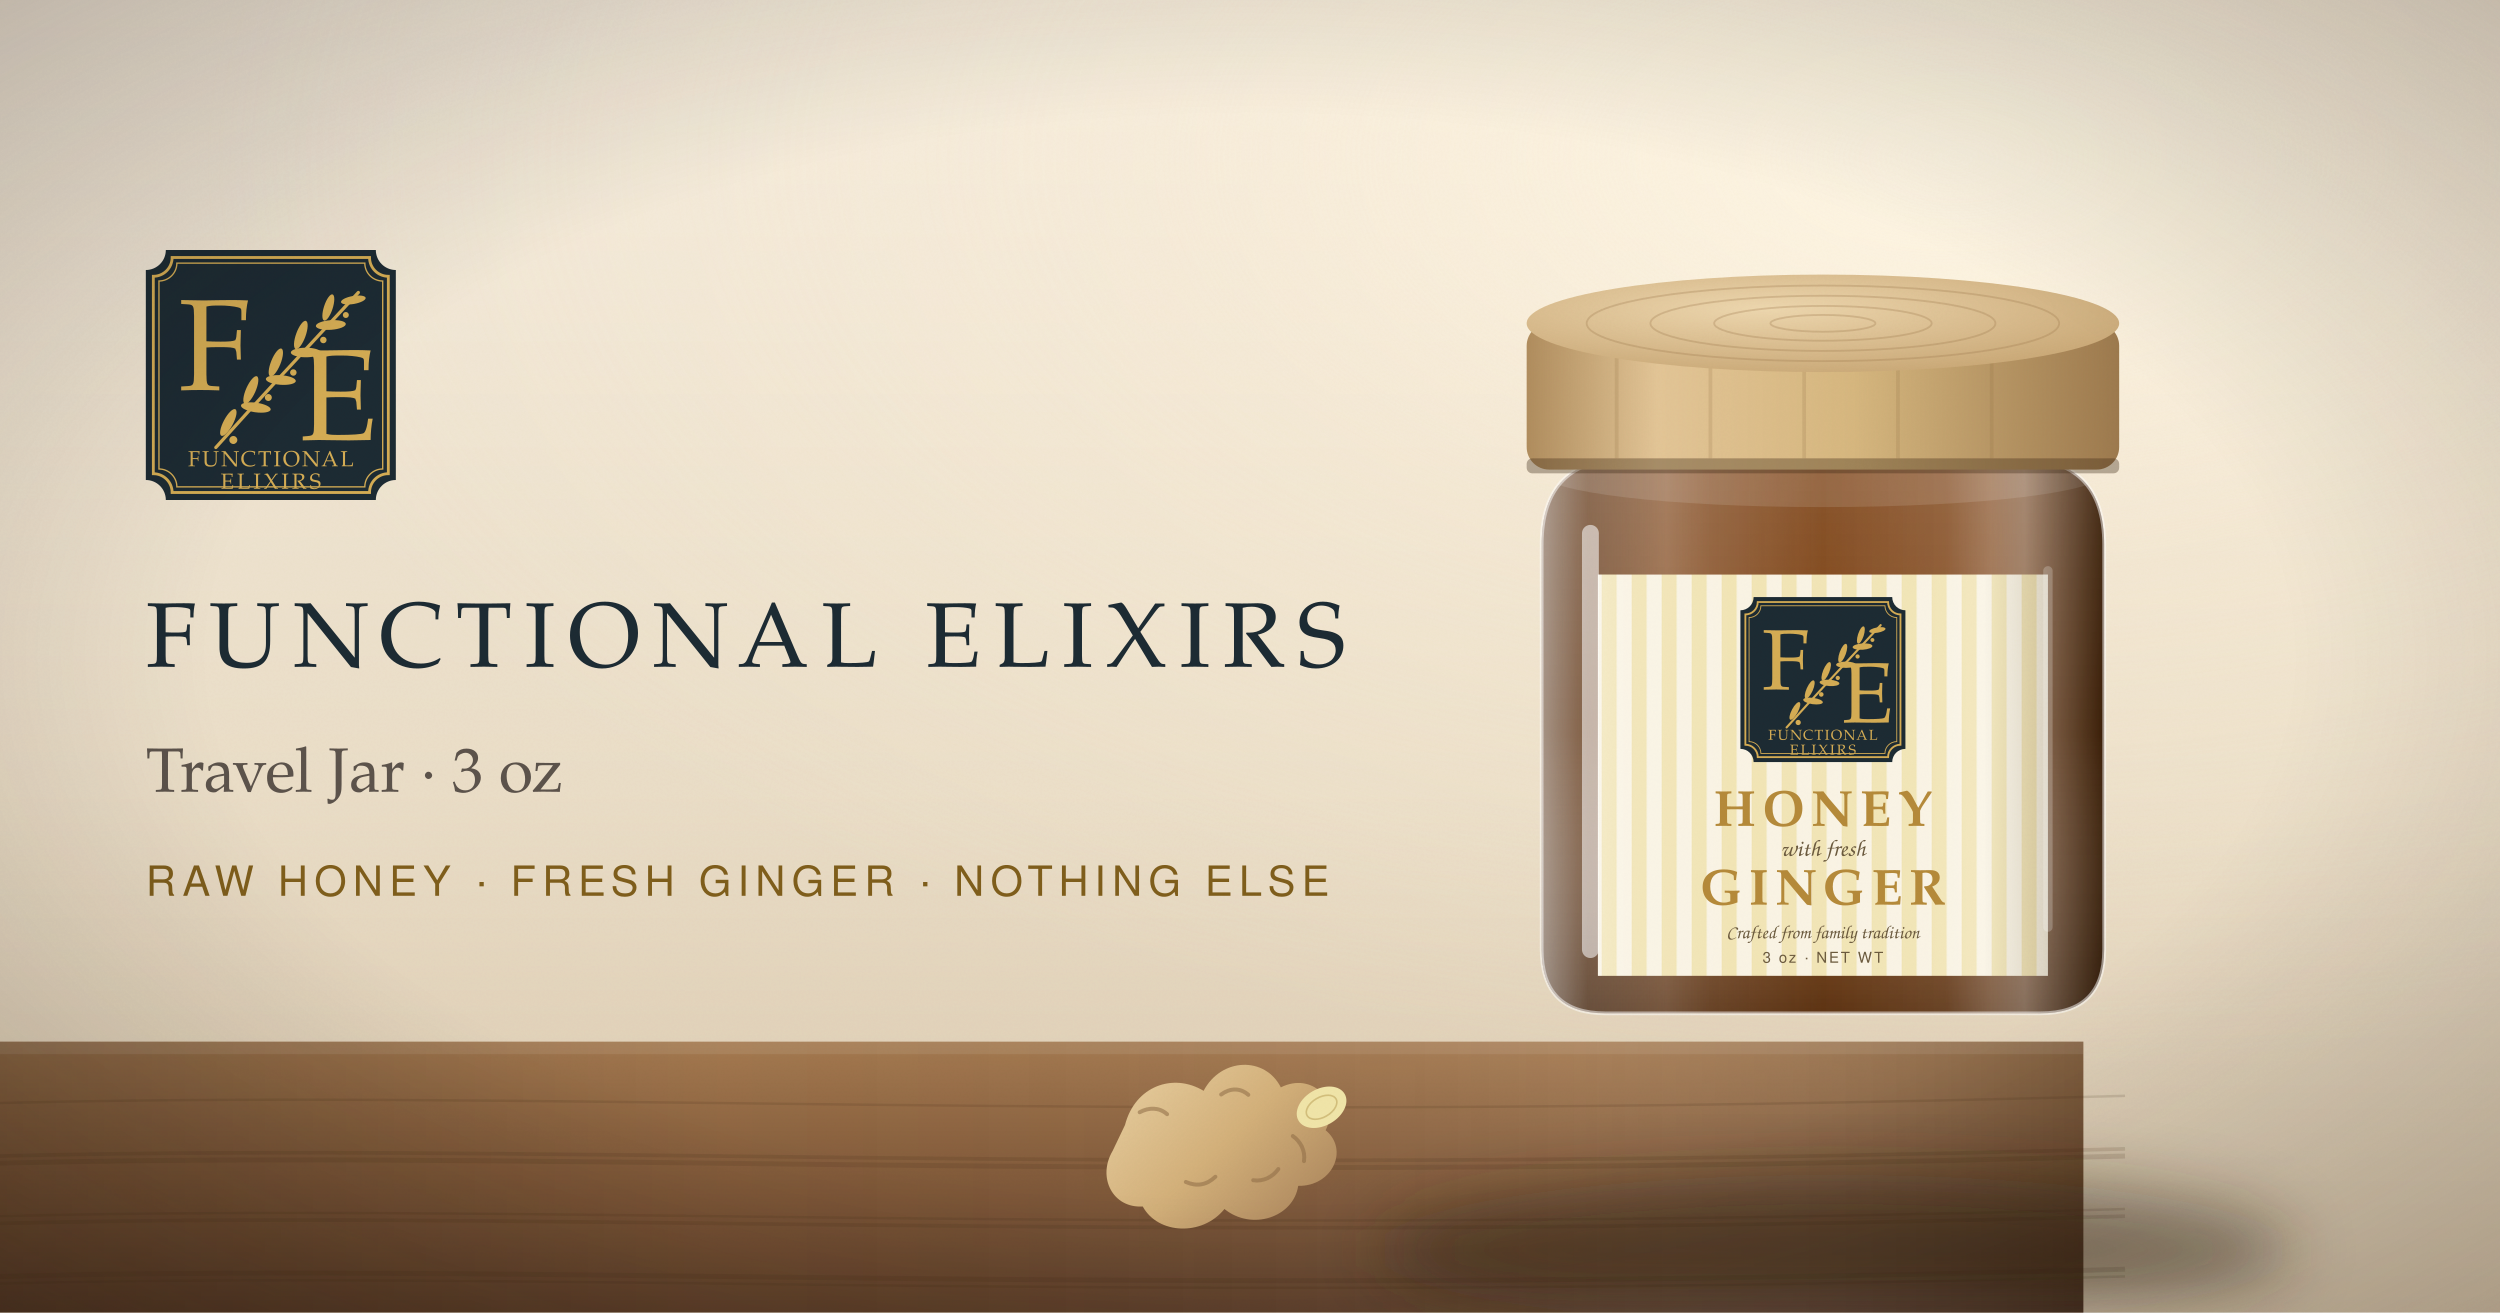
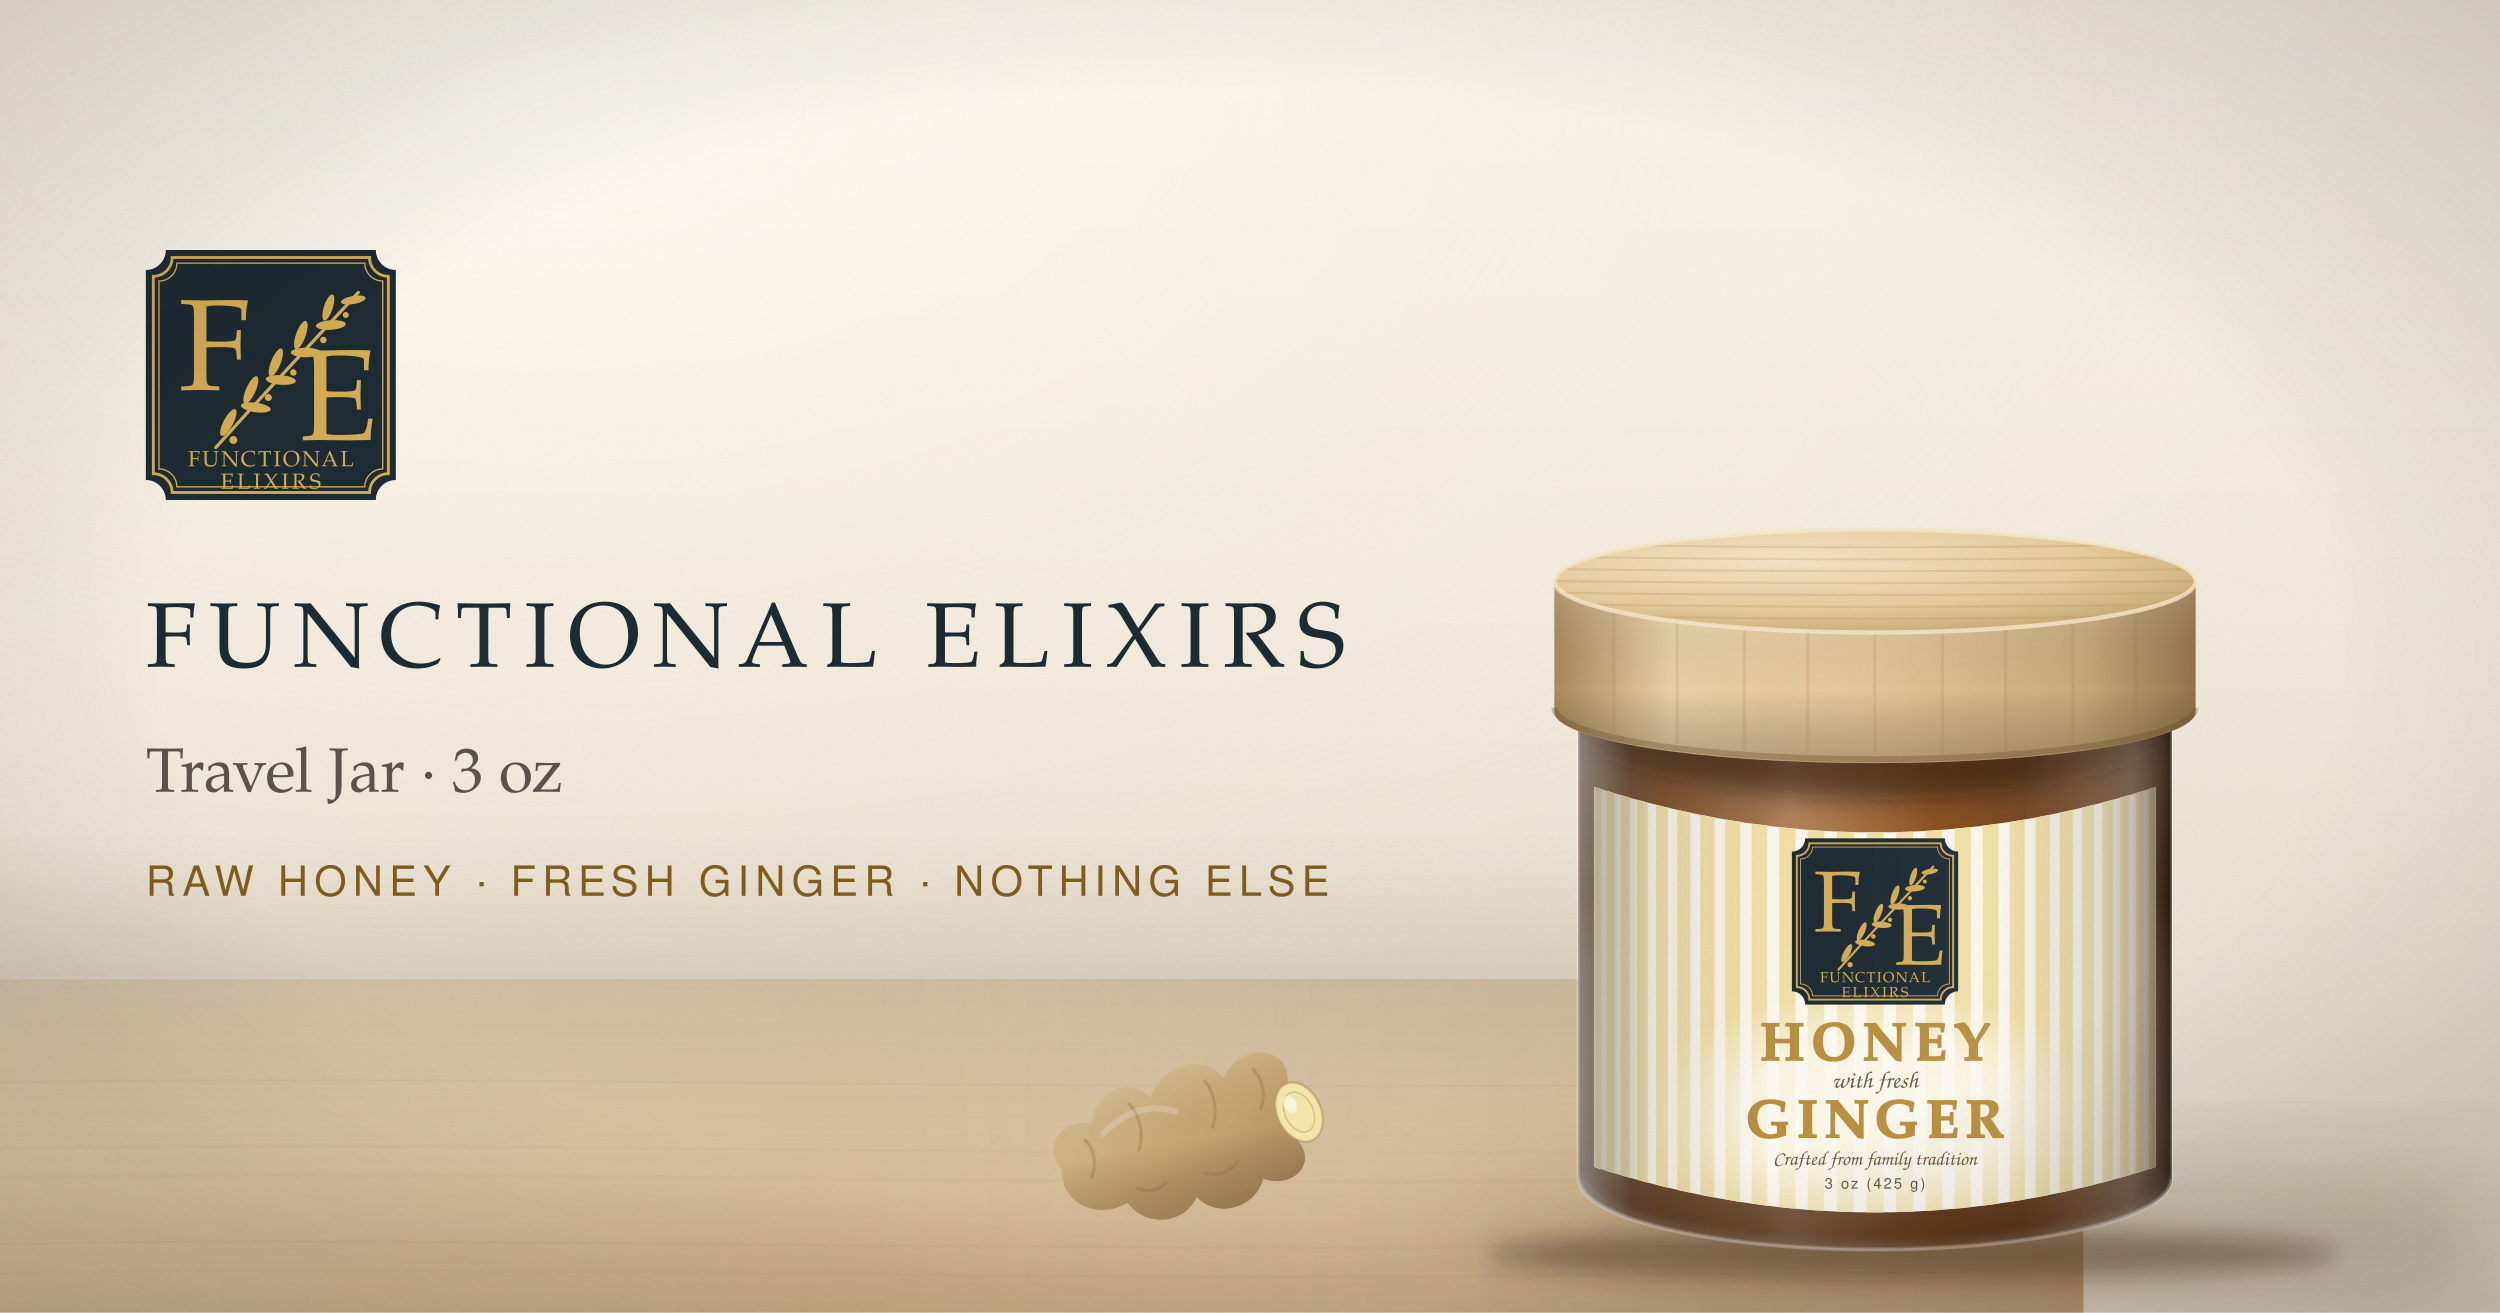
<svg xmlns="http://www.w3.org/2000/svg" viewBox="0 0 1200 630" width="1200" height="630">
  <defs>
    <linearGradient id="og-wall" x1="0" y1="0" x2="0" y2="1">
-       <stop offset="0" stop-color="#F5ECDD" />
-       <stop offset=".6" stop-color="#EADDC7" />
-       <stop offset="1" stop-color="#D8C7AC" />
-     </linearGradient>
-     <radialGradient id="og-window" cx=".78" cy=".12" r=".7">
-       <stop offset="0" stop-color="#FFF7E4" stop-opacity=".95" />
-       <stop offset=".45" stop-color="#FFF3DC" stop-opacity=".35" />
-       <stop offset="1" stop-color="#FFF3DC" stop-opacity="0" />
-     </radialGradient>
-     <linearGradient id="og-wood" x1="0" y1="0" x2="0" y2="1">
-       <stop offset="0" stop-color="#A57A50" />
-       <stop offset=".5" stop-color="#835B3A" />
-       <stop offset="1" stop-color="#5E3F29" />
-     </linearGradient>
-     <linearGradient id="og-woodx" x1="0" y1="0" x2="1" y2="0">
-       <stop offset="0" stop-color="#000" stop-opacity=".18" />
-       <stop offset=".35" stop-color="#000" stop-opacity="0" />
-       <stop offset=".75" stop-color="#fff" stop-opacity=".06" />
-       <stop offset="1" stop-color="#000" stop-opacity=".22" />
-     </linearGradient>
-     <linearGradient id="og-lid" x1="0" y1="0" x2="1" y2="0">
-       <stop offset="0" stop-color="#B08D5E" />
-       <stop offset=".22" stop-color="#E2C596" />
-       <stop offset=".55" stop-color="#D6B77F" />
-       <stop offset="1" stop-color="#9D7A4E" />
-     </linearGradient>
-     <radialGradient id="og-lidtop" cx=".4" cy=".35" r=".8">
-       <stop offset="0" stop-color="#EDD7AE" />
-       <stop offset="1" stop-color="#C5A26F" />
+       <stop offset="0" stop-color="#F7F2EA" />
+       <stop offset=".55" stop-color="#EFE7DA" />
+       <stop offset="1" stop-color="#E2D7C5" />
+     </linearGradient>
+     <radialGradient id="og-light" cx=".22" cy=".08" r=".75">
+       <stop offset="0" stop-color="#FFFCF5" stop-opacity=".9" />
+       <stop offset=".5" stop-color="#FFF9EE" stop-opacity=".25" />
+       <stop offset="1" stop-color="#FFF9EE" stop-opacity="0" />
+     </radialGradient>
+     <linearGradient id="og-table" x1="0" y1="0" x2="0" y2="1">
+       <stop offset="0" stop-color="#E6D5B8" />
+       <stop offset=".45" stop-color="#DBC5A1" />
+       <stop offset="1" stop-color="#C6AA82" />
+     </linearGradient>
+     <linearGradient id="og-tablex" x1="0" y1="0" x2="1" y2="0">
+       <stop offset="0" stop-color="#fff" stop-opacity=".16" />
+       <stop offset=".4" stop-color="#fff" stop-opacity="0" />
+       <stop offset="1" stop-color="#5a3f22" stop-opacity=".14" />
+     </linearGradient>
+     <linearGradient id="og-wallfoot" x1="0" y1="0" x2="0" y2="1">
+       <stop offset="0" stop-color="#5a4020" stop-opacity="0" />
+       <stop offset="1" stop-color="#5a4020" stop-opacity=".12" />
+     </linearGradient>
+     <linearGradient id="og-horizon" x1="0" y1="0" x2="0" y2="1">
+       <stop offset="0" stop-color="#4a3418" stop-opacity=".16" />
+       <stop offset="1" stop-color="#4a3418" stop-opacity="0" />
+     </linearGradient>
+     <linearGradient id="og-lidside" x1="0" y1="0" x2="1" y2="0">
+       <stop offset="0" stop-color="#A98A5C" />
+       <stop offset=".18" stop-color="#E9D2A6" />
+       <stop offset=".5" stop-color="#E3C89A" />
+       <stop offset=".82" stop-color="#C9AC7C" />
+       <stop offset="1" stop-color="#93764C" />
+     </linearGradient>
+     <linearGradient id="og-lidv" x1="0" y1="0" x2="0" y2="1">
+       <stop offset="0" stop-color="#fff" stop-opacity=".14" />
+       <stop offset=".6" stop-color="#000" stop-opacity="0" />
+       <stop offset="1" stop-color="#3a2a12" stop-opacity=".28" />
+     </linearGradient>
+     <radialGradient id="og-lidtop" cx=".36" cy=".3" r=".8">
+       <stop offset="0" stop-color="#F4E4C2" />
+       <stop offset=".6" stop-color="#E4CB9D" />
+       <stop offset="1" stop-color="#C5A672" />
    </radialGradient>
    <linearGradient id="og-honey" x1="0" y1="0" x2="1" y2="0">
-       <stop offset="0" stop-color="#4f280a" />
-       <stop offset=".22" stop-color="#976844" />
-       <stop offset=".5" stop-color="#7A3E0F" />
-       <stop offset=".8" stop-color="#875127" />
-       <stop offset="1" stop-color="#432208" />
+       <stop offset="0" stop-color="#2e1806" />
+       <stop offset=".14" stop-color="#62320c" />
+       <stop offset=".36" stop-color="#a27857" />
+       <stop offset=".6" stop-color="#7A3E0F" />
+       <stop offset=".86" stop-color="#5c2f0b" />
+       <stop offset="1" stop-color="#2b1605" />
    </linearGradient>
    <linearGradient id="og-honeyv" x1="0" y1="0" x2="0" y2="1">
+       <stop offset="0" stop-color="#fff" stop-opacity=".14" />
+       <stop offset=".35" stop-color="#fff" stop-opacity="0" />
+       <stop offset="1" stop-color="#1a0a02" stop-opacity=".45" />
+     </linearGradient>
+     <radialGradient id="og-glow" cx=".5" cy=".5" r=".5">
+       <stop offset="0" stop-color="#E08A32" stop-opacity=".55" />
+       <stop offset="1" stop-color="#E08A32" stop-opacity="0" />
+     </radialGradient>
+     <radialGradient id="og-surface" cx=".38" cy=".4" r=".7">
+       <stop offset="0" stop-color="#ad876a" />
+       <stop offset=".6" stop-color="#7A3E0F" />
+       <stop offset="1" stop-color="#3d1f08" />
+     </radialGradient>
+     <linearGradient id="og-glass" x1="0" y1="0" x2="1" y2="0">
+       <stop offset="0" stop-color="#fff" stop-opacity=".42" />
+       <stop offset=".09" stop-color="#fff" stop-opacity=".1" />
+       <stop offset=".3" stop-color="#fff" stop-opacity="0" />
+       <stop offset=".75" stop-color="#fff" stop-opacity=".04" />
+       <stop offset=".93" stop-color="#fff" stop-opacity=".22" />
+       <stop offset="1" stop-color="#1a0c04" stop-opacity=".35" />
+     </linearGradient>
+     <linearGradient id="og-paper" x1="0" y1="0" x2="1" y2="0">
+       <stop offset="0" stop-color="#2a1a0a" stop-opacity=".42" />
+       <stop offset=".1" stop-color="#2a1a0a" stop-opacity=".1" />
+       <stop offset=".3" stop-color="#2a1a0a" stop-opacity="0" />
+       <stop offset=".72" stop-color="#2a1a0a" stop-opacity="0" />
+       <stop offset=".9" stop-color="#2a1a0a" stop-opacity=".14" />
+       <stop offset="1" stop-color="#2a1a0a" stop-opacity=".46" />
+     </linearGradient>
+     <linearGradient id="og-wood" x1="0" y1="0" x2="1" y2="0">
+       <stop offset="0" stop-color="#A6835A" />
+       <stop offset=".35" stop-color="#E2C592" />
+       <stop offset=".7" stop-color="#D4B47E" />
+       <stop offset="1" stop-color="#9A7749" />
+     </linearGradient>
+     <linearGradient id="og-ceramic" x1="0" y1="0" x2="1" y2="0">
+       <stop offset="0" stop-color="#FFFDF8" />
+       <stop offset=".12" stop-color="#F8F3EA" />
+       <stop offset=".5" stop-color="#F1EADC" />
+       <stop offset=".85" stop-color="#CFC2AC" />
+       <stop offset="1" stop-color="#A89A83" />
+     </linearGradient>
+     <linearGradient id="og-ceramicv" x1="0" y1="0" x2="0" y2="1">
+       <stop offset="0" stop-color="#000" stop-opacity="0" />
+       <stop offset="1" stop-color="#5a4a36" stop-opacity=".22" />
+     </linearGradient>
+     <radialGradient id="og-tea" cx=".42" cy=".4" r=".68">
+       <stop offset="0" stop-color="#EBBD6C" />
+       <stop offset=".6" stop-color="#CD8E3F" />
+       <stop offset=".85" stop-color="#A5672A" />
+       <stop offset="1" stop-color="#6E3F14" />
+     </radialGradient>
+     <linearGradient id="og-gingerv" x1="0" y1="0" x2="0" y2="1">
      <stop offset="0" stop-color="#fff" stop-opacity=".1" />
-       <stop offset=".5" stop-color="#fff" stop-opacity="0" />
-       <stop offset="1" stop-color="#000" stop-opacity=".28" />
-     </linearGradient>
-     <linearGradient id="og-glass" x1="0" y1="0" x2="1" y2="0">
-       <stop offset="0" stop-color="#fff" stop-opacity=".5" />
-       <stop offset=".08" stop-color="#fff" stop-opacity=".16" />
-       <stop offset=".3" stop-color="#fff" stop-opacity="0" />
-       <stop offset=".72" stop-color="#fff" stop-opacity=".06" />
-       <stop offset=".86" stop-color="#fff" stop-opacity=".3" />
-       <stop offset="1" stop-color="#2a1a0a" stop-opacity=".3" />
-     </linearGradient>
-     <pattern id="og-stripe" width="16" height="10" patternUnits="userSpaceOnUse">
-       <rect width="16" height="10" fill="#FAF4E4" />
-       <rect width="8" height="10" fill="#F1E3AE" opacity=".85" />
-     </pattern>
+       <stop offset=".5" stop-color="#000" stop-opacity="0" />
+       <stop offset="1" stop-color="#4a2e14" stop-opacity=".3" />
+     </linearGradient>
+     <linearGradient id="og-rind" x1="0" y1="0" x2="0" y2="1">
+       <stop offset="0" stop-color="#F6DB63" />
+       <stop offset="1" stop-color="#CFA426" />
+     </linearGradient>
    <linearGradient id="og-ginger" x1="0" y1="0" x2="1" y2="1">
-       <stop offset="0" stop-color="#E7CFA0" />
-       <stop offset=".5" stop-color="#D3B07A" />
-       <stop offset="1" stop-color="#A9835A" />
-     </linearGradient>
-     <radialGradient id="og-tea" cx=".5" cy=".4" r=".7">
-       <stop offset="0" stop-color="#E4B25F" />
-       <stop offset=".7" stop-color="#C98A3A" />
-       <stop offset="1" stop-color="#8E5A22" />
-     </radialGradient>
-     <linearGradient id="og-ceramic" x1="0" y1="0" x2="1" y2="0">
-       <stop offset="0" stop-color="#FBF7EE" />
-       <stop offset=".5" stop-color="#F1EADB" />
-       <stop offset="1" stop-color="#CFC3AE" />
-     </linearGradient>
-     <linearGradient id="og-linen" x1="0" y1="0" x2="1" y2="1">
-       <stop offset="0" stop-color="#F7F2E8" />
-       <stop offset="1" stop-color="#E3D9C6" />
-     </linearGradient>
+       <stop offset="0" stop-color="#EBD6AC" />
+       <stop offset=".5" stop-color="#D5B27E" />
+       <stop offset="1" stop-color="#A88459" />
+     </linearGradient>
+     <radialGradient id="og-veil">
+       <stop offset="0" stop-color="#FDFAF2" stop-opacity=".92" />
+       <stop offset=".55" stop-color="#FDFAF2" stop-opacity=".78" />
+       <stop offset="1" stop-color="#FDFAF2" stop-opacity="0" />
+     </radialGradient>
    <radialGradient id="og-lemon" cx=".5" cy=".5" r=".5">
-       <stop offset="0" stop-color="#F9E58A" />
-       <stop offset=".78" stop-color="#F0CF4E" />
-       <stop offset=".82" stop-color="#FCF6D8" />
-       <stop offset=".9" stop-color="#F6E27A" />
+       <stop offset="0" stop-color="#FBEFA6" />
+       <stop offset=".72" stop-color="#F3D65E" />
+       <stop offset=".8" stop-color="#FCF6DA" />
+       <stop offset=".9" stop-color="#F1CF48" />
      <stop offset="1" stop-color="#D9B22E" />
    </radialGradient>
-     <radialGradient id="og-vig" cx=".5" cy=".5" r=".75">
-       <stop offset=".55" stop-color="#000" stop-opacity="0" />
-       <stop offset="1" stop-color="#2a1a10" stop-opacity=".28" />
-     </radialGradient>
-     <filter id="og-soft" x="-40%" y="-40%" width="180%" height="180%">
-       <feGaussianBlur stdDeviation="16" />
-     </filter>
-     <filter id="og-blur" x="-10%" y="-10%" width="120%" height="120%">
-       <feGaussianBlur stdDeviation="7" />
+     <radialGradient id="og-vig" cx=".5" cy=".5" r=".72">
+       <stop offset=".6" stop-color="#000" stop-opacity="0" />
+       <stop offset="1" stop-color="#3a2614" stop-opacity=".2" />
+     </radialGradient>
+     <filter id="og-soft" x="-50%" y="-80%" width="200%" height="260%">
+       <feGaussianBlur stdDeviation="18" />
+     </filter>
+     <filter id="og-softer" x="-50%" y="-80%" width="200%" height="260%">
+       <feGaussianBlur stdDeviation="34" />
+     </filter>
+     <filter id="og-contact" x="-30%" y="-80%" width="160%" height="260%">
+       <feGaussianBlur stdDeviation="6" />
+     </filter>
+     <filter id="og-glowf" x="-30%" y="-30%" width="160%" height="160%">
+       <feGaussianBlur stdDeviation="22" />
+     </filter>
+     <filter id="og-sweep" x="-100%" y="-10%" width="300%" height="120%">
+       <feGaussianBlur stdDeviation="3" />
+     </filter>
+     <filter id="og-steam" x="-50%" y="-50%" width="200%" height="200%">
+       <feGaussianBlur stdDeviation="5" />
    </filter>
    <filter id="og-dof" x="-10%" y="-10%" width="120%" height="120%">
-       <feGaussianBlur stdDeviation="3.2" />
-     </filter>
-     <filter id="og-steam" x="-50%" y="-50%" width="200%" height="200%">
-       <feGaussianBlur stdDeviation="4" />
+       <feGaussianBlur stdDeviation="4.5" />
    </filter>
    <filter id="og-grain">
-       <feTurbulence type="fractalNoise" baseFrequency=".9" numOctaves="2" seed="7" />
-       <feColorMatrix values="0 0 0 0 .5 0 0 0 0 .45 0 0 0 0 .4 0 0 0 .07 0" />
-     </filter>
-     <clipPath id="og-jarclip">
-       <path d="M0 46 Q0 0 46 0 H254 Q300 0 300 46 V262 Q300 296 266 296 H34 Q0 296 0 262 Z" />
+       <feTurbulence type="fractalNoise" baseFrequency=".85" numOctaves="2" seed="11" />
+       <feColorMatrix values="0 0 0 0 .45 0 0 0 0 .4 0 0 0 0 .35 0 0 0 .06 0" />
+     </filter>
+     <clipPath id="og-body">
+       <path d="M-150 10 Q-150 -4 -136 -4 H136 Q150 -4 150 10 V236 A150 36 0 0 1 -150 236 Z" />
+     </clipPath>
+     <clipPath id="og-label">
+       <path d="M-142 38 Q0 84 142 38 V230 Q0 276 -142 230 Z" />
    </clipPath>
  </defs>
  <rect width="1200" height="630" fill="url(#og-wall)" />
-   <rect width="1200" height="630" fill="url(#og-window)" />
-   <rect x="0" y="500" width="1000" height="130" fill="url(#og-wood)" />
-   <rect x="0" y="500" width="1000" height="130" fill="url(#og-woodx)" />
-   <path d="M-20 530 C 250 522, 520 540, 1020 526" fill="none" stroke="#3a2415" stroke-opacity=".14" stroke-width="1.2" />
-   <path d="M-20 555.444 C 250 547.444, 520 565.444, 1020 551.444" fill="none" stroke="#3a2415" stroke-opacity=".14" stroke-width="1.8" />
-   <path d="M-20 558.889 C 250 550.889, 520 568.889, 1020 554.889" fill="none" stroke="#3a2415" stroke-opacity=".14" stroke-width="2.4" />
-   <path d="M-20 584.333 C 250 576.333, 520 594.333, 1020 580.333" fill="none" stroke="#3a2415" stroke-opacity=".14" stroke-width="1.2" />
-   <path d="M-20 587.778 C 250 579.778, 520 597.778, 1020 583.778" fill="none" stroke="#3a2415" stroke-opacity=".14" stroke-width="1.8" />
-   <path d="M-20 613.222 C 250 605.222, 520 623.222, 1020 609.222" fill="none" stroke="#3a2415" stroke-opacity=".14" stroke-width="2.4" />
-   <path d="M-20 616.667 C 250 608.667, 520 626.667, 1020 612.667" fill="none" stroke="#3a2415" stroke-opacity=".14" stroke-width="1.2" />
-   <path d="M-20 642.111 C 250 634.111, 520 652.111, 1020 638.111" fill="none" stroke="#3a2415" stroke-opacity=".14" stroke-width="1.8" />
-   <path d="M-20 645.556 C 250 637.556, 520 655.556, 1020 641.556" fill="none" stroke="#3a2415" stroke-opacity=".14" stroke-width="2.4" />
-   <rect x="0" y="500" width="1000" height="6" fill="#fff" opacity=".08" />
-   <ellipse class="" cx="880" cy="600" rx="220" ry="36" fill="#2a1a0e" opacity="0.45" filter="url(#og-soft)" />
-   <g class="float">
-     <g transform="translate(740 220) scale(0.9)">
-       <g clip-path="url(#og-jarclip)">
-         <rect x="0" y="0" width="300" height="296" fill="url(#og-honey)" />
-         <ellipse cx="154" cy="128" rx="10" ry="5.5" fill="#E9D8A6" opacity=".55" transform="rotate(0 154 128)" />
-         <ellipse cx="154" cy="128" rx="6" ry="3" fill="#F3E7BF" opacity=".5" transform="rotate(0 154 128)" />
-         <ellipse cx="251" cy="189" rx="14" ry="7.7" fill="#E9D8A6" opacity=".55" transform="rotate(37 251 189)" />
-         <ellipse cx="251" cy="189" rx="8.4" ry="4.2" fill="#F3E7BF" opacity=".5" transform="rotate(37 251 189)" />
-         <ellipse cx="108" cy="250" rx="18" ry="9.9" fill="#E9D8A6" opacity=".55" transform="rotate(74 108 250)" />
-         <ellipse cx="108" cy="250" rx="10.8" ry="5.4" fill="#F3E7BF" opacity=".5" transform="rotate(74 108 250)" />
-         <ellipse cx="205" cy="111" rx="10" ry="5.5" fill="#E9D8A6" opacity=".55" transform="rotate(111 205 111)" />
-         <ellipse cx="205" cy="111" rx="6" ry="3" fill="#F3E7BF" opacity=".5" transform="rotate(111 205 111)" />
-         <ellipse cx="62" cy="172" rx="14" ry="7.7" fill="#E9D8A6" opacity=".55" transform="rotate(148 62 172)" />
-         <ellipse cx="62" cy="172" rx="8.4" ry="4.2" fill="#F3E7BF" opacity=".5" transform="rotate(148 62 172)" />
-         <ellipse cx="159" cy="233" rx="18" ry="9.9" fill="#E9D8A6" opacity=".55" transform="rotate(5 159 233)" />
-         <ellipse cx="159" cy="233" rx="10.8" ry="5.4" fill="#F3E7BF" opacity=".5" transform="rotate(5 159 233)" />
-         <ellipse cx="256" cy="94" rx="10" ry="5.5" fill="#E9D8A6" opacity=".55" transform="rotate(42 256 94)" />
-         <ellipse cx="256" cy="94" rx="6" ry="3" fill="#F3E7BF" opacity=".5" transform="rotate(42 256 94)" />
-         <ellipse cx="113" cy="155" rx="14" ry="7.7" fill="#E9D8A6" opacity=".55" transform="rotate(79 113 155)" />
-         <ellipse cx="113" cy="155" rx="8.4" ry="4.2" fill="#F3E7BF" opacity=".5" transform="rotate(79 113 155)" />
-         <ellipse cx="210" cy="216" rx="18" ry="9.9" fill="#E9D8A6" opacity=".55" transform="rotate(116 210 216)" />
-         <ellipse cx="210" cy="216" rx="10.8" ry="5.4" fill="#F3E7BF" opacity=".5" transform="rotate(116 210 216)" />
-         <rect x="0" y="0" width="300" height="296" fill="url(#og-honeyv)" />
-         <ellipse cx="150" cy="8" rx="150" ry="18" fill="#fff" opacity=".12" />
-       </g>
-       <path d="M0 46 Q0 0 46 0 H254 Q300 0 300 46 V262 Q300 296 266 296 H34 Q0 296 0 262 Z" fill="url(#og-glass)" />
-       <path d="M0 46 Q0 0 46 0 H254 Q300 0 300 46 V262 Q300 296 266 296 H34 Q0 296 0 262 Z" fill="none" stroke="#fff" stroke-opacity=".5" stroke-width="2" />
-       <g>
-         <rect x="30" y="62" width="240" height="214" fill="url(#og-stripe)" />
-         <rect x="30" y="62" width="240" height="214" fill="url(#og-glass)" opacity=".5" />
-         <svg x="106" y="74" viewBox="0 0 200 200" width="88" height="88" role="img" aria-labelledby="og-lm-t" class="fe-mark">
-           <path d="M16 0H184A16 16 0 0 0 200 16V184A16 16 0 0 0 184 200H16A16 16 0 0 0 0 184V16A16 16 0 0 0 16 0Z" fill="#1D2B33" />
-           <path d="M16 0H184A16 16 0 0 0 200 16V184A16 16 0 0 0 184 200H16A16 16 0 0 0 0 184V16A16 16 0 0 0 16 0Z" fill="none" stroke="#D4AC54" stroke-width="2.4" transform="translate(100 100) scale(.94) translate(-100 -100)" />
-           <path d="M16 0H184A16 16 0 0 0 200 16V184A16 16 0 0 0 184 200H16A16 16 0 0 0 0 184V16A16 16 0 0 0 16 0Z" fill="none" stroke="#D4AC54" stroke-width="1.2" transform="translate(100 100) scale(.895) translate(-100 -100)" />
-           <text x="26" y="112" font-family="Iowan Old Style, Palatino Linotype, Palatino, Georgia, serif" font-size="104" fill="#D4AC54">F</text>
-           <text x="122" y="152" font-family="Iowan Old Style, Palatino Linotype, Palatino, Georgia, serif" font-size="104" fill="#D4AC54">E</text>
-           <g>
-             <path d="M56 158 C 90 120, 120 88, 170 34" fill="none" stroke="#D4AC54" stroke-width="2.6" stroke-linecap="round" />
-             <ellipse cx="66" cy="138" rx="12" ry="3.84" transform="rotate(-62 66 138)" fill="#D4AC54" />
-             <ellipse cx="88" cy="126" rx="12" ry="3.84" transform="rotate(8 88 126)" fill="#D4AC54" />
-             <ellipse cx="84" cy="112" rx="12" ry="3.84" transform="rotate(-66 84 112)" fill="#D4AC54" />
-             <ellipse cx="108" cy="104" rx="12" ry="3.84" transform="rotate(4 108 104)" fill="#D4AC54" />
-             <ellipse cx="104" cy="90" rx="12" ry="3.84" transform="rotate(-68 104 90)" fill="#D4AC54" />
-             <ellipse cx="128" cy="82" rx="12" ry="3.84" transform="rotate(0 128 82)" fill="#D4AC54" />
-             <ellipse cx="124" cy="68" rx="12" ry="3.84" transform="rotate(-70 124 68)" fill="#D4AC54" />
-             <ellipse cx="148" cy="60" rx="12" ry="3.84" transform="rotate(-4 148 60)" fill="#D4AC54" />
-             <ellipse cx="146" cy="46" rx="11" ry="3.52" transform="rotate(-72 146 46)" fill="#D4AC54" />
-             <ellipse cx="166" cy="40" rx="10" ry="3.2" transform="rotate(-10 166 40)" fill="#D4AC54" />
-             <circle cx="70" cy="152" r="3.2" fill="#D4AC54" />
-             <circle cx="98" cy="118" r="2.8" fill="#D4AC54" />
-             <circle cx="118" cy="98" r="2.6" fill="#D4AC54" />
-             <circle cx="142" cy="72" r="2.6" fill="#D4AC54" />
-             <circle cx="160" cy="52" r="2.4" fill="#D4AC54" />
-           </g>
-           <text x="100" y="173" text-anchor="middle" font-family="Iowan Old Style, Palatino Linotype, Palatino, Georgia, serif" font-size="17.5" letter-spacing="1.6" fill="#D4AC54">FUNCTIONAL</text>
-           <text x="100" y="191" text-anchor="middle" font-family="Iowan Old Style, Palatino Linotype, Palatino, Georgia, serif" font-size="17.5" letter-spacing="2.4" fill="#D4AC54">ELIXIRS</text>
-         </svg>
-         <text x="150" y="196" text-anchor="middle" font-family="Iowan Old Style, Palatino Linotype, Palatino, Georgia, serif" font-size="27" letter-spacing="3.5" fill="#B58A3A" font-weight="600">HONEY</text>
-         <text x="150" y="212" text-anchor="middle" font-family="Snell Roundhand, Brush Script MT, Segoe Script, cursive" font-size="12.5" fill="#6B5A3E" font-style="italic">with fresh</text>
-         <text x="150" y="238" text-anchor="middle" font-family="Iowan Old Style, Palatino Linotype, Palatino, Georgia, serif" font-size="27" letter-spacing="3.5" fill="#B58A3A" font-weight="600">GINGER</text>
-         <text x="150" y="256" text-anchor="middle" font-family="Snell Roundhand, Brush Script MT, Segoe Script, cursive" font-size="10" fill="#6B5A3E" font-style="italic">Crafted from family tradition</text>
-         <text x="150" y="269" text-anchor="middle" font-family="-apple-system, Segoe UI, Helvetica, Arial, sans-serif" font-size="8" letter-spacing="1" fill="#6B5A3E">3 oz · NET WT</text>
-       </g>
-       <path class="glass-sweep" d="M26 40 L 26 262" stroke="#fff" stroke-opacity=".55" stroke-width="9" stroke-linecap="round" />
-       <path d="M270 60 L 270 250" stroke="#fff" stroke-opacity=".22" stroke-width="5" stroke-linecap="round" />
-       <g>
-         <rect x="-8" y="-72" width="316" height="78" rx="12" fill="url(#og-lid)" />
-         <path d="M40 -66 v 66" stroke="#8F6D42" stroke-opacity=".18" stroke-width="2" />
-         <path d="M90 -66 v 66" stroke="#8F6D42" stroke-opacity=".18" stroke-width="2" />
-         <path d="M140 -66 v 66" stroke="#8F6D42" stroke-opacity=".18" stroke-width="2" />
-         <path d="M190 -66 v 66" stroke="#8F6D42" stroke-opacity=".18" stroke-width="2" />
-         <path d="M240 -66 v 66" stroke="#8F6D42" stroke-opacity=".18" stroke-width="2" />
-         <ellipse cx="150" cy="-72" rx="158" ry="26" fill="url(#og-lidtop)" />
-         <ellipse cx="150" cy="-72" rx="126" ry="20.16" fill="none" stroke="#9D7A4E" stroke-opacity=".3" />
-         <ellipse cx="150" cy="-72" rx="92" ry="14.72" fill="none" stroke="#9D7A4E" stroke-opacity=".3" />
-         <ellipse cx="150" cy="-72" rx="58" ry="9.28" fill="none" stroke="#9D7A4E" stroke-opacity=".3" />
-         <ellipse cx="150" cy="-72" rx="28" ry="4.48" fill="none" stroke="#9D7A4E" stroke-opacity=".3" />
-         <rect x="-8" y="0" width="316" height="8" rx="3" fill="#3a2410" opacity=".35" />
-       </g>
+   <rect width="1200" height="630" fill="url(#og-light)" />
+   <rect x="0" y="400" width="1000" height="70" fill="url(#og-wallfoot)" />
+   <rect x="0" y="470" width="1000" height="160" fill="url(#og-table)" />
+   <rect x="0" y="470" width="1000" height="160" fill="url(#og-tablex)" />
+   <path d="M-20 520 C 260 514, 560 528, 1020 517" fill="none" stroke="#8a6a44" stroke-opacity=".06" stroke-width="1" />
+   <path d="M-20 551.857 C 260 545.857, 560 559.857, 1020 548.857" fill="none" stroke="#8a6a44" stroke-opacity=".04" stroke-width="1.5" />
+   <path d="M-20 565.714 C 260 559.714, 560 573.714, 1020 562.714" fill="none" stroke="#8a6a44" stroke-opacity=".04" stroke-width="2" />
+   <path d="M-20 597.571 C 260 591.571, 560 605.571, 1020 594.571" fill="none" stroke="#8a6a44" stroke-opacity=".06" stroke-width="1" />
+   <path d="M-20 611.429 C 260 605.429, 560 619.429, 1020 608.429" fill="none" stroke="#8a6a44" stroke-opacity=".04" stroke-width="1.5" />
+   <path d="M-20 643.286 C 260 637.286, 560 651.286, 1020 640.286" fill="none" stroke="#8a6a44" stroke-opacity=".04" stroke-width="2" />
+   <path d="M-20 657.143 C 260 651.143, 560 665.143, 1020 654.143" fill="none" stroke="#8a6a44" stroke-opacity=".06" stroke-width="1" />
+   <rect x="0" y="470" width="1000" height="90" fill="url(#og-horizon)" />
+   <ellipse class="" cx="1019.7" cy="608" rx="313.5" ry="30.4" fill="#3a2410" opacity="0.32" filter="url(#og-softer)" />
+   <ellipse class="" cx="918" cy="602" rx="205.2" ry="12.35" fill="#3a2410" opacity="0.42" filter="url(#og-contact)" />
+   <g class="float" transform="translate(900 341.6) scale(0.95)">
+     <g clip-path="url(#og-body)">
+       <rect x="-150" y="-4" width="300" height="280" fill="url(#og-honey)" />
+       <ellipse cx="-30" cy="130" rx="90" ry="120" fill="url(#og-glow)" filter="url(#og-glowf)" />
+       <rect x="-150" y="-4" width="300" height="280" fill="url(#og-honeyv)" />
+       <ellipse cx="0" cy="0" rx="160" ry="44" fill="#1a0a02" opacity=".55" filter="url(#og-contact)" />
+       <path d="M-150 236 A150 36 0 0 0 150 236" fill="none" stroke="#fff" stroke-opacity=".2" stroke-width="5" filter="url(#og-sweep)" />
+     </g>
+     <g clip-path="url(#og-label)">
+       <path d="M-142 38 Q0 84 142 38 V230 Q0 276 -142 230 Z" fill="#FBF7EC" />
+       <path d="M-147.8 30V280" stroke="#EFE0A6" stroke-width="1.5" />
+       <path d="M-144.5 30V280" stroke="#EFE0A6" stroke-width="2.3" />
+       <path d="M-139.8 30V280" stroke="#EFE0A6" stroke-width="3.1" />
+       <path d="M-133.7 30V280" stroke="#EFE0A6" stroke-width="3.9" />
+       <path d="M-126.2 30V280" stroke="#EFE0A6" stroke-width="4.6" />
+       <path d="M-117.5 30V280" stroke="#EFE0A6" stroke-width="5.3" />
+       <path d="M-107.6 30V280" stroke="#EFE0A6" stroke-width="6" />
+       <path d="M-96.6 30V280" stroke="#EFE0A6" stroke-width="6.6" />
+       <path d="M-84.7 30V280" stroke="#EFE0A6" stroke-width="7.1" />
+       <path d="M-71.9 30V280" stroke="#EFE0A6" stroke-width="7.5" />
+       <path d="M-58.4 30V280" stroke="#EFE0A6" stroke-width="7.9" />
+       <path d="M-44.3 30V280" stroke="#EFE0A6" stroke-width="8.2" />
+       <path d="M-29.8 30V280" stroke="#EFE0A6" stroke-width="8.4" />
+       <path d="M-15 30V280" stroke="#EFE0A6" stroke-width="8.6" />
+       <path d="M0 30V280" stroke="#EFE0A6" stroke-width="8.6" />
+       <path d="M15 30V280" stroke="#EFE0A6" stroke-width="8.6" />
+       <path d="M29.8 30V280" stroke="#EFE0A6" stroke-width="8.4" />
+       <path d="M44.3 30V280" stroke="#EFE0A6" stroke-width="8.2" />
+       <path d="M58.4 30V280" stroke="#EFE0A6" stroke-width="7.9" />
+       <path d="M71.9 30V280" stroke="#EFE0A6" stroke-width="7.5" />
+       <path d="M84.7 30V280" stroke="#EFE0A6" stroke-width="7.1" />
+       <path d="M96.6 30V280" stroke="#EFE0A6" stroke-width="6.6" />
+       <path d="M107.6 30V280" stroke="#EFE0A6" stroke-width="6" />
+       <path d="M117.5 30V280" stroke="#EFE0A6" stroke-width="5.3" />
+       <path d="M126.2 30V280" stroke="#EFE0A6" stroke-width="4.6" />
+       <path d="M133.7 30V280" stroke="#EFE0A6" stroke-width="3.9" />
+       <path d="M139.8 30V280" stroke="#EFE0A6" stroke-width="3.1" />
+       <path d="M144.5 30V280" stroke="#EFE0A6" stroke-width="2.3" />
+       <path d="M147.8 30V280" stroke="#EFE0A6" stroke-width="1.5" />
+       <ellipse cx="0" cy="202" rx="118" ry="62" fill="url(#og-veil)" />
+       <svg x="-42" y="64" viewBox="0 0 200 200" width="84" height="84" role="img" aria-labelledby="og-lm-t" class="fe-mark">
+         <path d="M16 0H184A16 16 0 0 0 200 16V184A16 16 0 0 0 184 200H16A16 16 0 0 0 0 184V16A16 16 0 0 0 16 0Z" fill="#1D2B33" />
+         <path d="M16 0H184A16 16 0 0 0 200 16V184A16 16 0 0 0 184 200H16A16 16 0 0 0 0 184V16A16 16 0 0 0 16 0Z" fill="none" stroke="#D4AC54" stroke-width="2.4" transform="translate(100 100) scale(.94) translate(-100 -100)" />
+         <path d="M16 0H184A16 16 0 0 0 200 16V184A16 16 0 0 0 184 200H16A16 16 0 0 0 0 184V16A16 16 0 0 0 16 0Z" fill="none" stroke="#D4AC54" stroke-width="1.2" transform="translate(100 100) scale(.895) translate(-100 -100)" />
+         <text x="26" y="112" font-family="Iowan Old Style, Palatino Linotype, Palatino, Georgia, serif" font-size="104" fill="#D4AC54">F</text>
+         <text x="122" y="152" font-family="Iowan Old Style, Palatino Linotype, Palatino, Georgia, serif" font-size="104" fill="#D4AC54">E</text>
+         <g>
+           <path d="M56 158 C 90 120, 120 88, 170 34" fill="none" stroke="#D4AC54" stroke-width="2.6" stroke-linecap="round" />
+           <ellipse cx="66" cy="138" rx="12" ry="3.84" transform="rotate(-62 66 138)" fill="#D4AC54" />
+           <ellipse cx="88" cy="126" rx="12" ry="3.84" transform="rotate(8 88 126)" fill="#D4AC54" />
+           <ellipse cx="84" cy="112" rx="12" ry="3.84" transform="rotate(-66 84 112)" fill="#D4AC54" />
+           <ellipse cx="108" cy="104" rx="12" ry="3.84" transform="rotate(4 108 104)" fill="#D4AC54" />
+           <ellipse cx="104" cy="90" rx="12" ry="3.84" transform="rotate(-68 104 90)" fill="#D4AC54" />
+           <ellipse cx="128" cy="82" rx="12" ry="3.84" transform="rotate(0 128 82)" fill="#D4AC54" />
+           <ellipse cx="124" cy="68" rx="12" ry="3.84" transform="rotate(-70 124 68)" fill="#D4AC54" />
+           <ellipse cx="148" cy="60" rx="12" ry="3.84" transform="rotate(-4 148 60)" fill="#D4AC54" />
+           <ellipse cx="146" cy="46" rx="11" ry="3.52" transform="rotate(-72 146 46)" fill="#D4AC54" />
+           <ellipse cx="166" cy="40" rx="10" ry="3.2" transform="rotate(-10 166 40)" fill="#D4AC54" />
+           <circle cx="70" cy="152" r="3.2" fill="#D4AC54" />
+           <circle cx="98" cy="118" r="2.8" fill="#D4AC54" />
+           <circle cx="118" cy="98" r="2.6" fill="#D4AC54" />
+           <circle cx="142" cy="72" r="2.6" fill="#D4AC54" />
+           <circle cx="160" cy="52" r="2.4" fill="#D4AC54" />
+         </g>
+         <text x="100" y="173" text-anchor="middle" font-family="Iowan Old Style, Palatino Linotype, Palatino, Georgia, serif" font-size="17.5" letter-spacing="1.6" fill="#D4AC54">FUNCTIONAL</text>
+         <text x="100" y="191" text-anchor="middle" font-family="Iowan Old Style, Palatino Linotype, Palatino, Georgia, serif" font-size="17.5" letter-spacing="2.4" fill="#D4AC54">ELIXIRS</text>
+       </svg>
+       <text x="0" y="176" text-anchor="middle" font-family="Iowan Old Style, Palatino Linotype, Palatino, Georgia, serif" font-size="27" letter-spacing="3.4" fill="#B8903E" font-weight="700" stroke="#B8903E" stroke-width=".8">HONEY</text>
+       <text x="0" y="190" text-anchor="middle" font-family="Snell Roundhand, Brush Script MT, Segoe Script, cursive" font-size="12" fill="#6B5A3E" font-style="italic">with fresh</text>
+       <text x="0" y="215" text-anchor="middle" font-family="Iowan Old Style, Palatino Linotype, Palatino, Georgia, serif" font-size="27" letter-spacing="3.4" fill="#B8903E" font-weight="700" stroke="#B8903E" stroke-width=".8">GINGER</text>
+       <text x="0" y="229" text-anchor="middle" font-family="Snell Roundhand, Brush Script MT, Segoe Script, cursive" font-size="10" fill="#6B5A3E" font-style="italic">Crafted from family tradition</text>
+       <text x="0" y="241" text-anchor="middle" font-family="-apple-system, Segoe UI, Helvetica, Arial, sans-serif" font-size="7.5" letter-spacing="1" fill="#6B5A3E">3 oz (425 g)</text>
+       <path d="M-142 38 Q0 84 142 38 V230 Q0 276 -142 230 Z" fill="url(#og-paper)" />
+     </g>
+     <path d="M-150 10 Q-150 -4 -136 -4 H136 Q150 -4 150 10 V236 A150 36 0 0 1 -150 236 Z" fill="url(#og-glass)" />
+     <g clip-path="url(#og-body)">
+       <path class="glass-sweep" d="M-120 22 V246" stroke="#fff" stroke-opacity=".5" stroke-width="13" stroke-linecap="round" filter="url(#og-sweep)" />
+       <path d="M134 60 V232" stroke="#fff" stroke-opacity=".16" stroke-width="5" stroke-linecap="round" filter="url(#og-sweep)" />
+       <path d="M-150 236 A150 36 0 0 0 150 236" fill="none" stroke="#fff" stroke-opacity=".18" stroke-width="3" />
+     </g>
+     <path d="M-150 10 Q-150 -4 -136 -4 H136 Q150 -4 150 10 V236 A150 36 0 0 1 -150 236 Z" fill="none" stroke="#fff" stroke-opacity=".28" stroke-width="1.5" />
+     <g>
+       <path d="M-162 -66 V0 A162 26 0 0 0 162 0 V-66 Z" fill="url(#og-lidside)" />
+       <path d="M-162 -66 V0 A162 26 0 0 0 162 0 V-66 Z" fill="url(#og-lidv)" />
+       <path d="M-132 -58V11.1" stroke="#8F6D42" stroke-opacity=".14" stroke-width="1.6" />
+       <path d="M-100 -58V16.5" stroke="#8F6D42" stroke-opacity=".14" stroke-width="1.6" />
+       <path d="M-66 -58V19.7" stroke="#8F6D42" stroke-opacity=".14" stroke-width="1.6" />
+       <path d="M-34 -58V21.4" stroke="#8F6D42" stroke-opacity=".14" stroke-width="1.6" />
+       <path d="M0 -58V22" stroke="#8F6D42" stroke-opacity=".14" stroke-width="1.6" />
+       <path d="M34 -58V21.4" stroke="#8F6D42" stroke-opacity=".14" stroke-width="1.6" />
+       <path d="M66 -58V19.7" stroke="#8F6D42" stroke-opacity=".14" stroke-width="1.6" />
+       <path d="M100 -58V16.5" stroke="#8F6D42" stroke-opacity=".14" stroke-width="1.6" />
+       <path d="M132 -58V11.1" stroke="#8F6D42" stroke-opacity=".14" stroke-width="1.6" />
+       <ellipse cx="0" cy="-66" rx="162" ry="26" fill="url(#og-lidtop)" />
+       <path d="M-116.9 -84 Q0 -82 116.9 -84" fill="none" stroke="#B8975F" stroke-opacity=".28" stroke-width="1.1" />
+       <path d="M-143.7 -78 Q0 -76 143.7 -78" fill="none" stroke="#B8975F" stroke-opacity=".28" stroke-width="1.1" />
+       <path d="M-157.6 -72 Q0 -70 157.6 -72" fill="none" stroke="#B8975F" stroke-opacity=".28" stroke-width="1.1" />
+       <path d="M-162 -66 Q0 -64 162 -66" fill="none" stroke="#B8975F" stroke-opacity=".28" stroke-width="1.1" />
+       <path d="M-157.6 -60 Q0 -58 157.6 -60" fill="none" stroke="#B8975F" stroke-opacity=".28" stroke-width="1.1" />
+       <path d="M-143.7 -54 Q0 -52 143.7 -54" fill="none" stroke="#B8975F" stroke-opacity=".28" stroke-width="1.1" />
+       <path d="M-116.9 -48 Q0 -46 116.9 -48" fill="none" stroke="#B8975F" stroke-opacity=".28" stroke-width="1.1" />
+       <ellipse cx="0" cy="-66" rx="162" ry="26" fill="none" stroke="#F6E8CB" stroke-opacity=".8" stroke-width="2.2" />
+       <path d="M-162 -2 A162 26 0 0 0 162 -2" fill="none" stroke="#5a3d1c" stroke-opacity=".28" stroke-width="3" />
    </g>
  </g>
-   <g transform="translate(540 540) rotate(-10) scale(0.8)">
-     <path d="M0 0 c 10 -22 34 -26 50 -12 c 14 -18 40 -14 46 6 c 20 -6 34 14 22 30 c 12 14 -2 34 -22 30 c -6 18 -32 22 -46 6 c -16 14 -42 8 -48 -10 c -18 -2 -24 -22 -12 -36 Z" fill="url(#og-ginger)" />
-     <path d="M10 -6 c 6 -2 12 -1 16 4 M60 -8 c 6 -3 12 -2 16 3 M98 24 c 4 4 6 10 4 16 M30 40 c 6 4 12 4 18 0 M70 46 c 6 2 12 0 16 -4" fill="none" stroke="#8F6B45" stroke-opacity=".55" stroke-width="2.4" stroke-linecap="round" />
-     <ellipse cx="118" cy="10" rx="16" ry="11" fill="#F0E4A8" transform="rotate(-20 118 10)" />
-     <ellipse cx="118" cy="10" rx="10" ry="6" fill="none" stroke="#C7B06A" stroke-opacity=".7" transform="rotate(-20 118 10)" />
+   <g transform="translate(560 545) rotate(-10) scale(0.75)">
+     <path d="M-70 10 C-80 -8 -64 -22 -46 -16 C-40 -36 -18 -42 -6 -26 C6 -46 32 -48 42 -30 C58 -52 88 -42 82 -20 C96 -10 98 10 82 18 C92 34 74 48 56 38 C48 56 22 58 12 42 C2 58 -24 56 -32 38 C-52 46 -74 32 -70 10 Z" fill="url(#og-ginger)" />
+     <path d="M-70 10 C-80 -8 -64 -22 -46 -16 C-40 -36 -18 -42 -6 -26 C6 -46 32 -48 42 -30 C58 -52 88 -42 82 -20 C96 -10 98 10 82 18 C92 34 74 48 56 38 C48 56 22 58 12 42 C2 58 -24 56 -32 38 C-52 46 -74 32 -70 10 Z" fill="url(#og-gingerv)" />
+     <path d="M-52 -6 c 5 6 5 16 0 24 M-20 -24 c 5 8 6 20 1 30 M30 -30 c 5 8 5 20 0 30 M62 -32 c 5 8 5 18 0 26 M42 24 c -6 6 -14 8 -22 4 M-6 30 c -6 4 -12 4 -18 0" fill="none" stroke="#8F6B45" stroke-opacity=".38" stroke-width="2" stroke-linecap="round" />
+     <path d="M-40 -8 C-24 -20 -6 -22 8 -14" fill="none" stroke="#fff" stroke-opacity=".3" stroke-width="4" stroke-linecap="round" />
+     <path d="M-70 10 C-80 -8 -64 -22 -46 -16 C-40 -36 -18 -42 -6 -26 C6 -46 32 -48 42 -30 C58 -52 88 -42 82 -20 C96 -10 98 10 82 18 C92 34 74 48 56 38 C48 56 22 58 12 42 C2 58 -24 56 -32 38 C-52 46 -74 32 -70 10 Z" fill="#A8875A" opacity=".26" />
+     <g transform="translate(86 0) rotate(-16)">
+       <ellipse cx="0" cy="0" rx="14" ry="20" fill="#F3E6AE" />
+       <ellipse cx="0" cy="0" rx="9" ry="13.5" fill="none" stroke="#CBB46E" stroke-opacity=".7" />
+       <ellipse cx="0" cy="0" rx="14" ry="20" fill="none" stroke="#B9955E" stroke-opacity=".6" stroke-width="1.5" />
+       <ellipse class="glint" cx="-3" cy="-7" rx="4" ry="6" fill="#fff" opacity=".6" />
+     </g>
  </g>
  <g transform="translate(70 120)">
    <svg viewBox="0 0 200 200" width="120" height="120" role="img" aria-labelledby="og-lm-t" class="fe-mark">
      <path d="M16 0H184A16 16 0 0 0 200 16V184A16 16 0 0 0 184 200H16A16 16 0 0 0 0 184V16A16 16 0 0 0 16 0Z" fill="#1D2B33" />
      <path d="M16 0H184A16 16 0 0 0 200 16V184A16 16 0 0 0 184 200H16A16 16 0 0 0 0 184V16A16 16 0 0 0 16 0Z" fill="none" stroke="#D4AC54" stroke-width="2.4" transform="translate(100 100) scale(.94) translate(-100 -100)" />
      <path d="M16 0H184A16 16 0 0 0 200 16V184A16 16 0 0 0 184 200H16A16 16 0 0 0 0 184V16A16 16 0 0 0 16 0Z" fill="none" stroke="#D4AC54" stroke-width="1.2" transform="translate(100 100) scale(.895) translate(-100 -100)" />
      <text x="26" y="112" font-family="Iowan Old Style, Palatino Linotype, Palatino, Georgia, serif" font-size="104" fill="#D4AC54">F</text>
      <text x="122" y="152" font-family="Iowan Old Style, Palatino Linotype, Palatino, Georgia, serif" font-size="104" fill="#D4AC54">E</text>
      <g>
        <path d="M56 158 C 90 120, 120 88, 170 34" fill="none" stroke="#D4AC54" stroke-width="2.6" stroke-linecap="round" />
        <ellipse cx="66" cy="138" rx="12" ry="3.84" transform="rotate(-62 66 138)" fill="#D4AC54" />
        <ellipse cx="88" cy="126" rx="12" ry="3.84" transform="rotate(8 88 126)" fill="#D4AC54" />
        <ellipse cx="84" cy="112" rx="12" ry="3.84" transform="rotate(-66 84 112)" fill="#D4AC54" />
        <ellipse cx="108" cy="104" rx="12" ry="3.84" transform="rotate(4 108 104)" fill="#D4AC54" />
        <ellipse cx="104" cy="90" rx="12" ry="3.84" transform="rotate(-68 104 90)" fill="#D4AC54" />
        <ellipse cx="128" cy="82" rx="12" ry="3.84" transform="rotate(0 128 82)" fill="#D4AC54" />
        <ellipse cx="124" cy="68" rx="12" ry="3.84" transform="rotate(-70 124 68)" fill="#D4AC54" />
        <ellipse cx="148" cy="60" rx="12" ry="3.84" transform="rotate(-4 148 60)" fill="#D4AC54" />
        <ellipse cx="146" cy="46" rx="11" ry="3.52" transform="rotate(-72 146 46)" fill="#D4AC54" />
        <ellipse cx="166" cy="40" rx="10" ry="3.2" transform="rotate(-10 166 40)" fill="#D4AC54" />
        <circle cx="70" cy="152" r="3.2" fill="#D4AC54" />
        <circle cx="98" cy="118" r="2.8" fill="#D4AC54" />
        <circle cx="118" cy="98" r="2.6" fill="#D4AC54" />
        <circle cx="142" cy="72" r="2.6" fill="#D4AC54" />
        <circle cx="160" cy="52" r="2.4" fill="#D4AC54" />
      </g>
      <text x="100" y="173" text-anchor="middle" font-family="Iowan Old Style, Palatino Linotype, Palatino, Georgia, serif" font-size="17.5" letter-spacing="1.6" fill="#D4AC54">FUNCTIONAL</text>
      <text x="100" y="191" text-anchor="middle" font-family="Iowan Old Style, Palatino Linotype, Palatino, Georgia, serif" font-size="17.5" letter-spacing="2.4" fill="#D4AC54">ELIXIRS</text>
    </svg>
    <text x="0" y="200" font-family="Iowan Old Style, Palatino Linotype, Palatino, Georgia, serif" font-size="44" letter-spacing="6" fill="#1D2B33">FUNCTIONAL ELIXIRS</text>
    <text x="0" y="260" font-family="Iowan Old Style, Palatino Linotype, Palatino, Georgia, serif" font-size="30" fill="#5C534B">Travel Jar · 3 oz</text>
    <text x="0" y="310" font-family="-apple-system, Segoe UI, Helvetica, Arial, sans-serif" font-size="20" letter-spacing="3" fill="#7F5E1C">RAW HONEY · FRESH GINGER · NOTHING ELSE</text>
  </g>
  <rect width="1200" height="630" fill="url(#og-vig)" />
-   <rect width="1200" height="630" filter="url(#og-grain)" opacity=".5" style="mix-blend-mode:multiply" />
+   <rect width="1200" height="630" filter="url(#og-grain)" style="mix-blend-mode:multiply" />
</svg>
